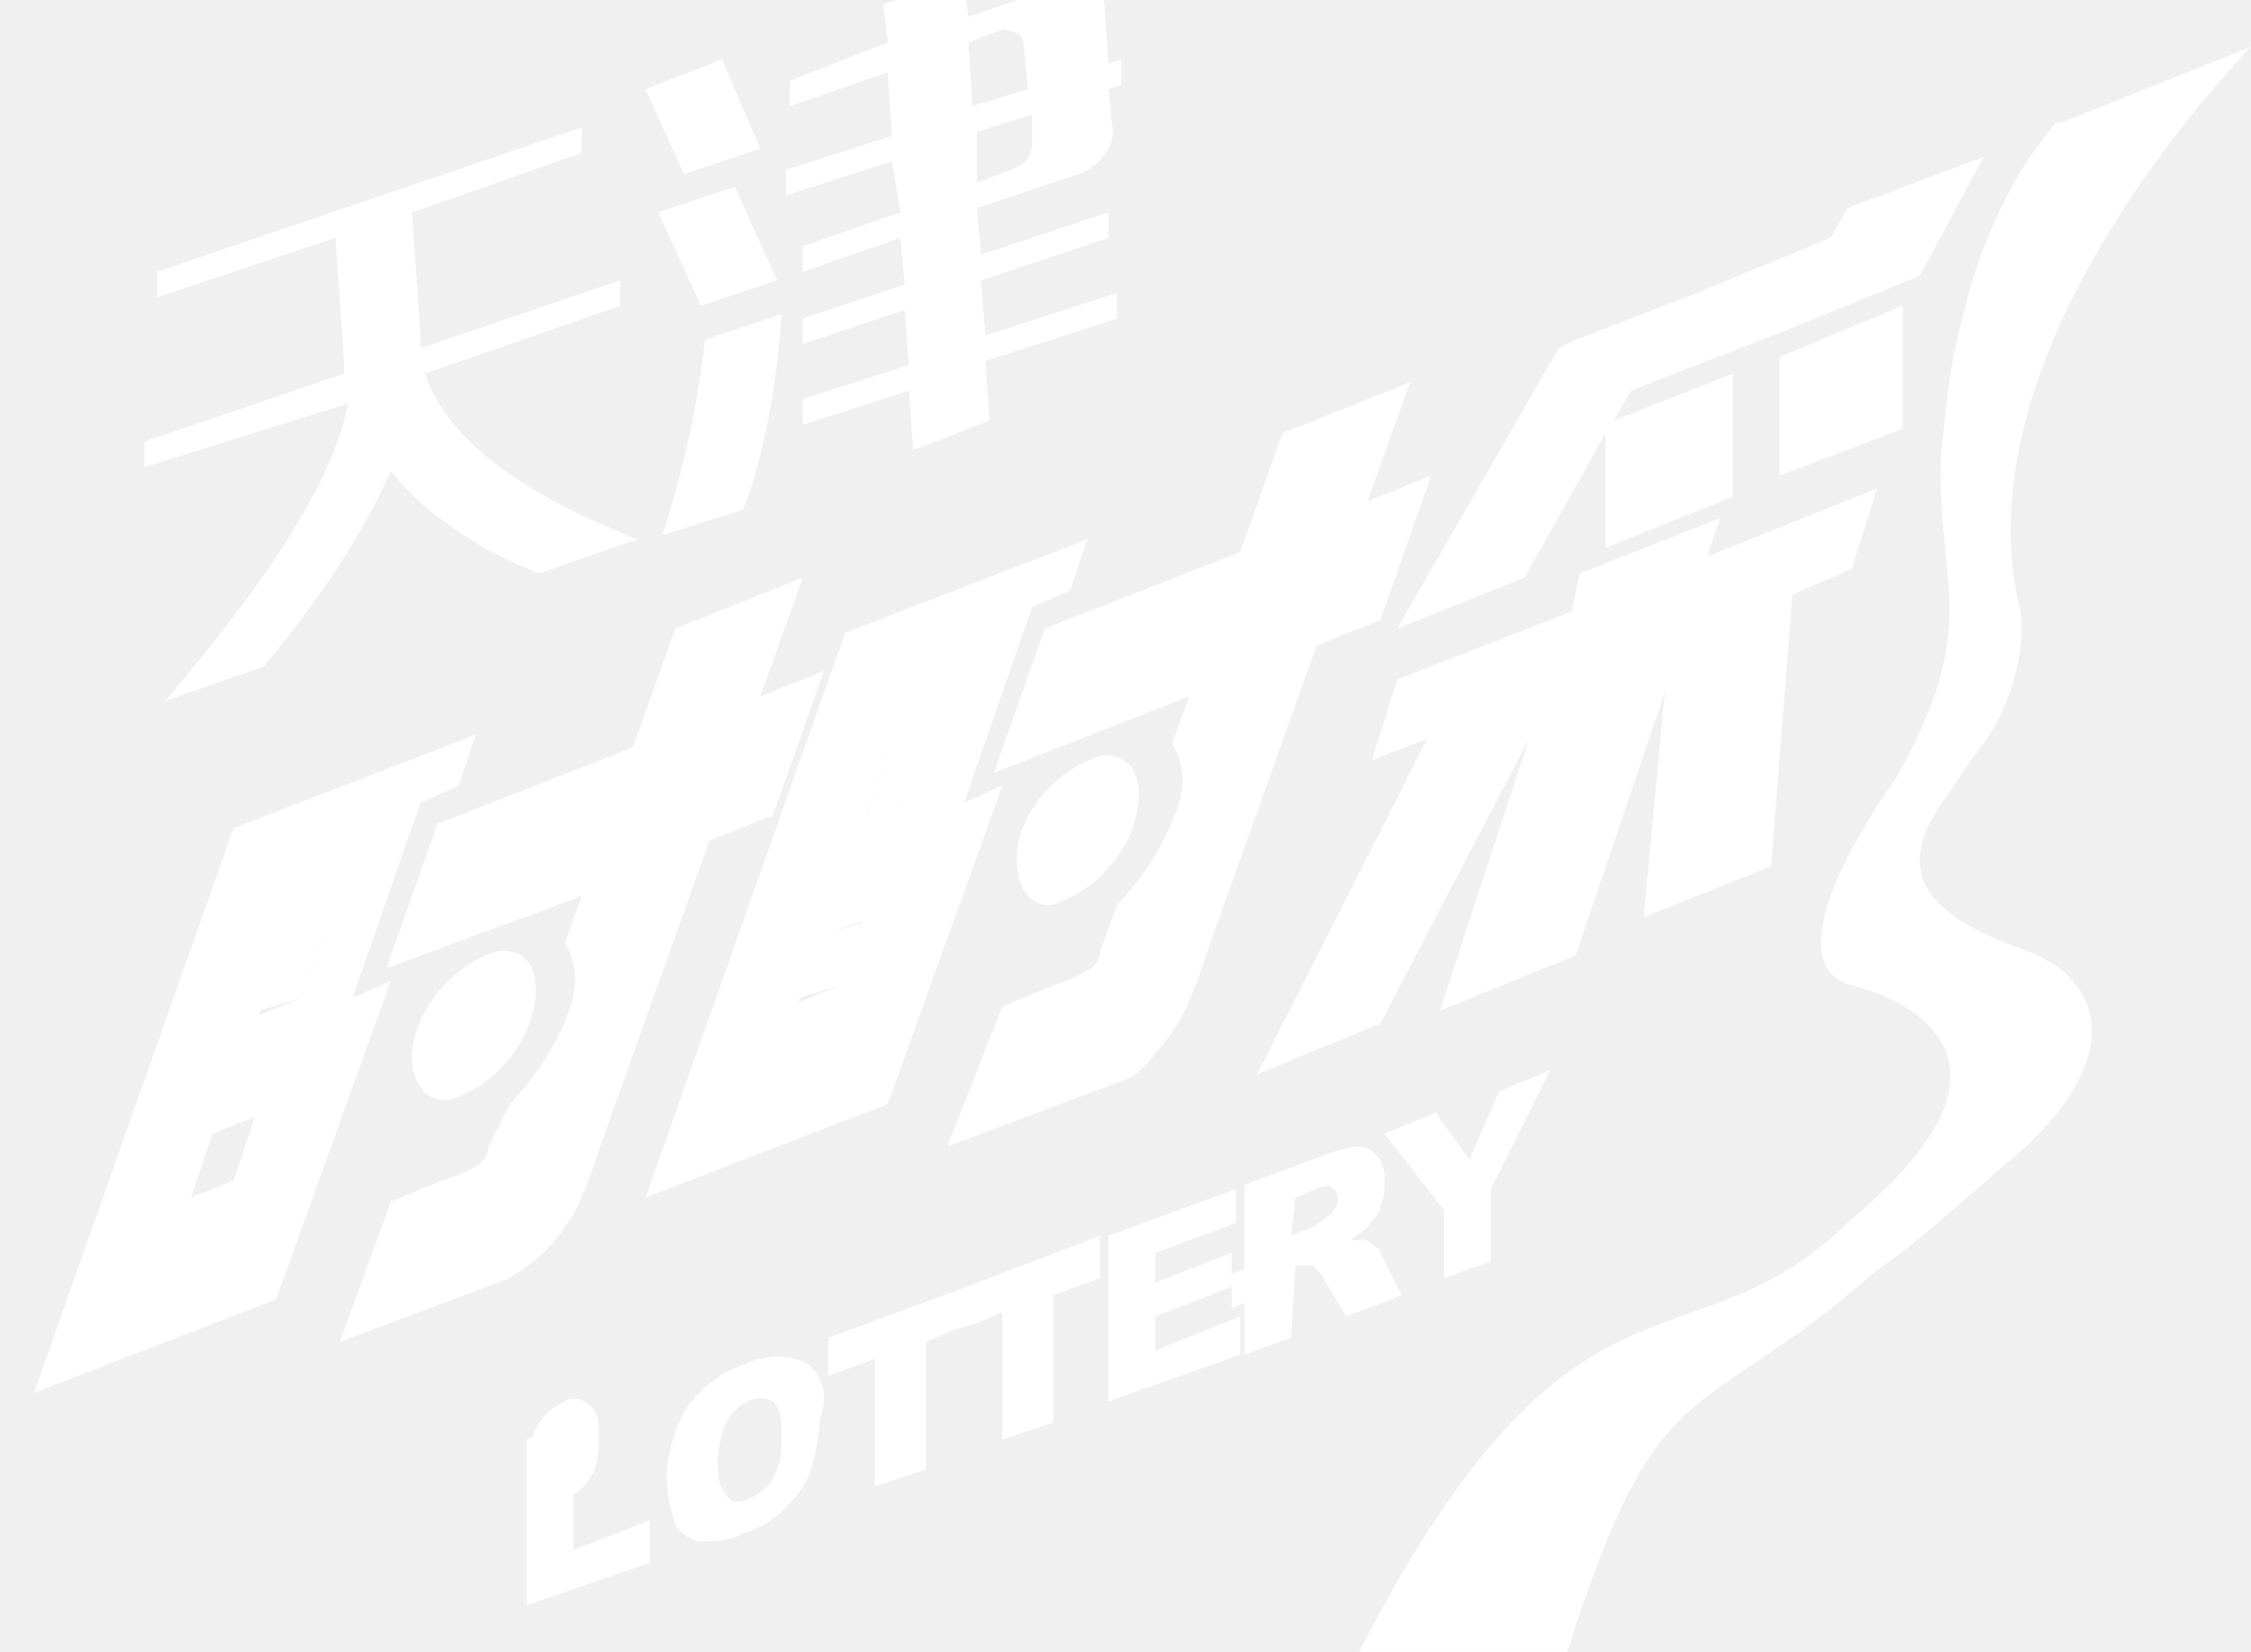
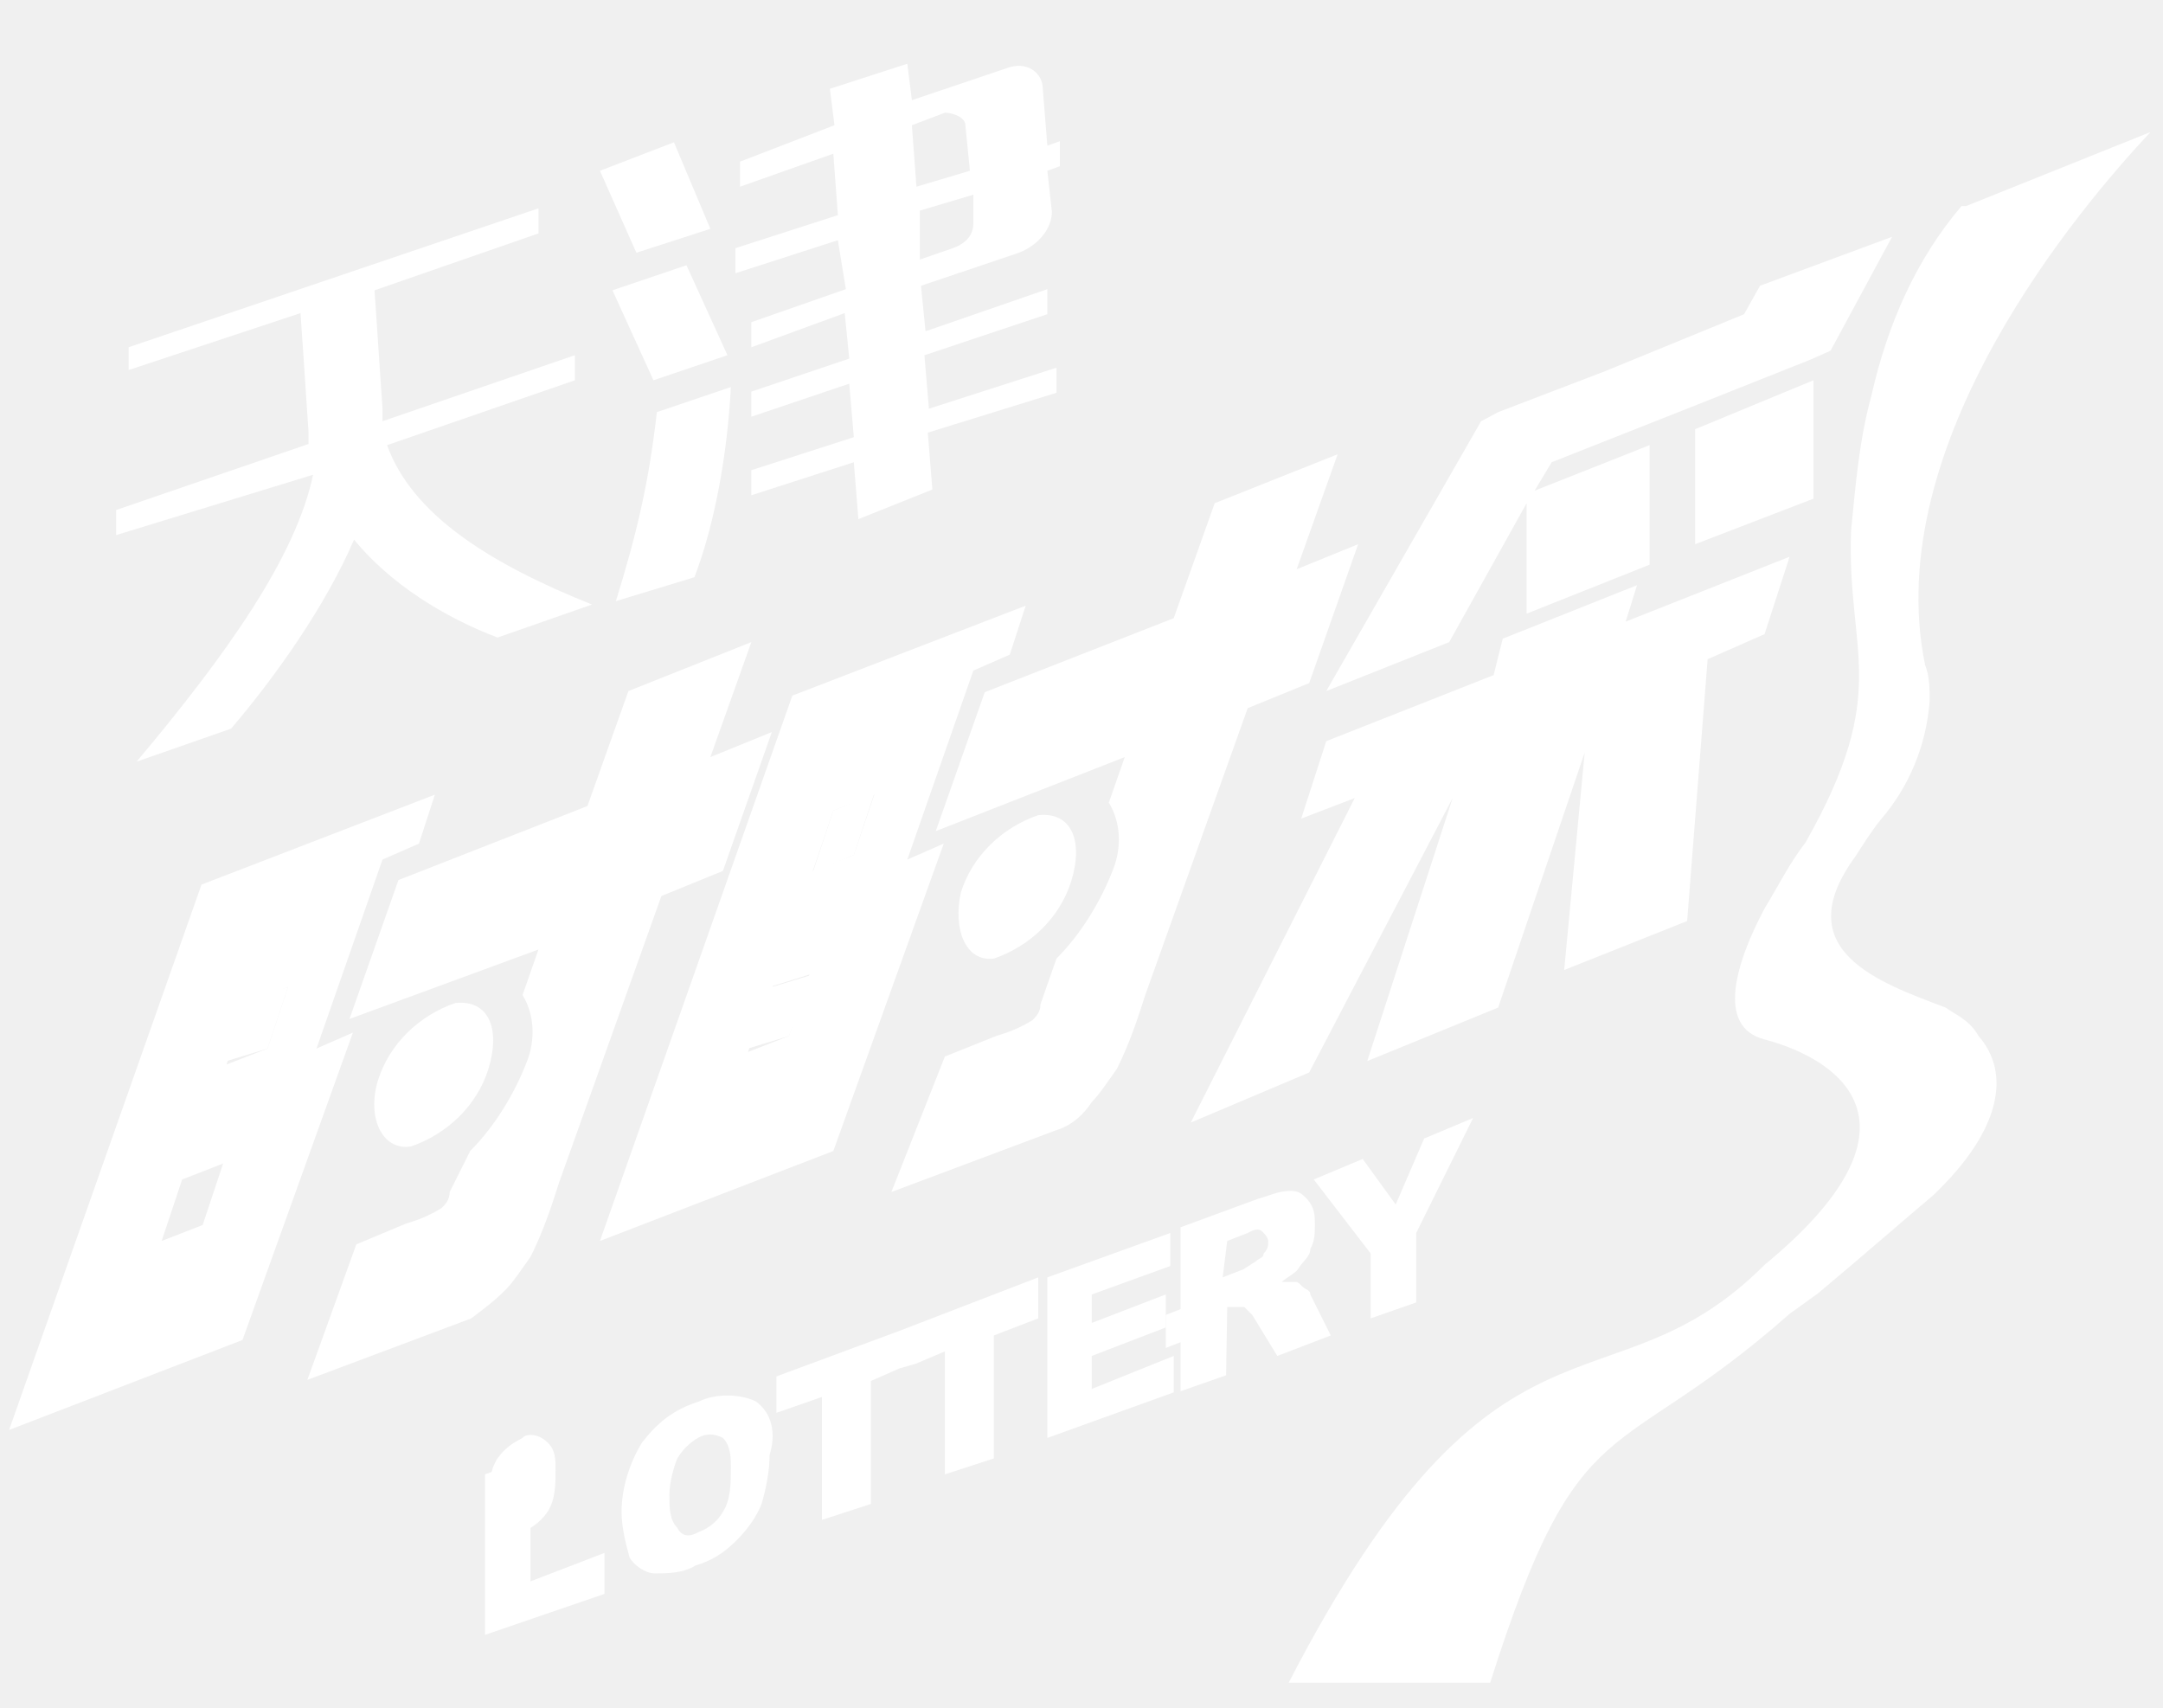
- <svg xmlns="http://www.w3.org/2000/svg" version="1.1" id="logo_x5F_cqssc" x="0px" y="0px" width="53px" height="38.9px" viewBox="0 0 53 38.9" style="enable-background:new 0 0 53 38.9;" xml:space="preserve">
+ <svg xmlns="http://www.w3.org/2000/svg" version="1.1" id="logo_x5F_cqssc" x="0px" y="0px" viewBox="0 0 190 150" style="enable-background:new 0 0 190 150;" xml:space="preserve">
  <style type="text/css">
	.st0{fill:#FFFFFF;}
</style>
  <g id="图层_2">
    <g id="top">
-       <path class="st0" d="M13.3,33c-0.2,0.1-0.4,0.2-0.6,0.5c-0.2,0.3-0.2,0.6-0.2,0.9c0,0.3,0,0.6,0.2,0.8c0.2,0.1,0.4,0.2,0.6,0.1    c0.2-0.1,0.4-0.2,0.6-0.5c0.2-0.3,0.2-0.7,0.2-1s0-0.5-0.2-0.7C13.7,32.9,13.4,32.9,13.3,33z" />
-       <polygon class="st0" points="13.5,33.5 12.4,33.9 12.4,37.8 15.3,36.8 15.3,35.8 13.5,36.5   " />
-       <polygon class="st0" points="19.8,23.2 20.4,21.7 19.4,22 18.8,23.5   " />
-       <polygon class="st0" points="6.1,23.8 7.1,23.5 7.6,22 6.6,22.3   " />
-       <path class="st0" d="M29.8,30.5c0.1,0,0.1-0.1,0.2-0.2c0-0.1,0-0.2,0-0.3c0-0.1,0-0.2-0.1-0.2s-0.2,0-0.4,0L29,30v0.8l0.5-0.2    L29.8,30.5z" />
-       <polygon class="st0" points="21.9,17.3 20.9,17.7 20.4,19.2 21.4,18.8   " />
-       <path class="st0" d="M8.3,23.5l1.6-4.6l0.9-0.4l0.4-1.2l-5.7,2.2L0.8,32.8l5.7-2.2l2.7-7.5L8.3,23.5z M5.5,27.8l-1,0.4L5,26.7    l1-0.4L5.5,27.8z M7.1,23.5l-1,0.4l0.5-1.5l1-0.4L7.1,23.5z" />
-       <path class="st0" d="M20.9,26l2.7-7.5l-0.9,0.4l1.6-4.6l0.9-0.4l0.4-1.2l-5.7,2.2l-4.7,13.3L20.9,26z M20.9,17.7l1-0.4l-0.5,1.5    l-1,0.4L20.9,17.7z M20.3,21.7l-0.5,1.5l-1,0.4l0.6-1.6L20.3,21.7z" />
-       <path class="st0" d="M31,15.2l1.5-0.6l1.2-3.4l-1.5,0.6l1-2.8l-3,1.2l-1,2.8l-4.6,1.8l-1.2,3.4l4.6-1.8l-0.4,1.1    c0.3,0.5,0.3,1.1,0.1,1.6c-0.3,0.8-0.8,1.6-1.4,2.2l-0.4,1.1c0,0.2-0.1,0.3-0.2,0.4c-0.3,0.2-0.6,0.3-0.9,0.4l-1.2,0.5L22.3,27    l4-1.5c0.4-0.1,0.7-0.4,0.9-0.7c0.2-0.2,0.4-0.5,0.6-0.8c0.3-0.6,0.5-1.2,0.7-1.8L31,15.2z" />
-       <path class="st0" d="M12.9,29.4c0.2-0.2,0.4-0.5,0.6-0.8c0.3-0.6,0.5-1.2,0.7-1.8l2.5-7l1.5-0.6l1.2-3.4l-1.5,0.6l1-2.8l-3,1.2    l-1,2.8l-4.6,1.8l-1.2,3.4l4.6-1.7l-0.4,1.1c0.3,0.5,0.3,1.1,0.1,1.6c-0.3,0.8-0.8,1.6-1.4,2.2l-0.5,1c0,0.2-0.1,0.3-0.2,0.4    c-0.3,0.2-0.6,0.3-0.9,0.4l-1.2,0.5L8,31.6l4-1.5C12.3,29.9,12.6,29.7,12.9,29.4z" />
-       <path class="st0" d="M24.8,21.3c0.9-0.3,1.6-1,1.9-1.9c0.3-1,0-1.7-0.8-1.6c-0.9,0.3-1.6,1-1.9,1.9C23.8,20.6,24.1,21.4,24.8,21.3    z" />
-       <path class="st0" d="M10.6,25.9c0.9-0.3,1.6-1,1.9-1.9c0.3-1,0-1.7-0.8-1.6c-0.9,0.3-1.6,1-1.9,1.9C9.5,25.2,9.9,26,10.6,25.9z" />
-       <path class="st0" d="M30.5,29.8h0.1c0.1,0,0.2,0,0.3,0c0.1,0.1,0.1,0.1,0.2,0.2l0.6,1l1.3-0.5l-0.5-1c0-0.1-0.1-0.1-0.2-0.2    c-0.1-0.1-0.1-0.1-0.2-0.1c-0.1,0-0.2,0-0.3,0c0.1-0.1,0.3-0.2,0.4-0.3c0.1-0.2,0.3-0.3,0.3-0.5c0.1-0.2,0.1-0.4,0.1-0.6    s0-0.4-0.2-0.6C32.3,27.1,32.2,27,32,27c-0.3,0-0.5,0.1-0.8,0.2l-1.9,0.7v4l1.1-0.4L30.5,29.8z M30.5,28.2L31,28    c0.2-0.1,0.3-0.1,0.4,0s0.1,0.2,0.1,0.2c0,0.1,0,0.2-0.1,0.3c0,0.1-0.1,0.1-0.2,0.2l-0.3,0.2l-0.5,0.2L30.5,28.2z" />
-       <polygon class="st0" points="27.2,31 29,30.3 29,29.5 27.2,30.2 27.2,29.5 29.1,28.8 29.1,28 26.1,29.1 26.1,33 29.2,31.9     29.2,31 27.2,31.8   " />
-       <path class="st0" d="M19,32.1c-0.4-0.2-1-0.2-1.4,0c-0.6,0.2-1,0.5-1.4,1c-0.3,0.5-0.5,1.1-0.5,1.7c0,0.4,0.1,0.8,0.2,1.1    c0.1,0.2,0.4,0.4,0.6,0.4c0.3,0,0.7,0,1-0.2c0.4-0.1,0.7-0.3,1-0.6s0.5-0.6,0.6-0.9c0.1-0.4,0.2-0.8,0.2-1.2    C19.5,32.9,19.4,32.4,19,32.1z M18.2,34.8c-0.1,0.2-0.3,0.4-0.6,0.5c-0.2,0.1-0.4,0.1-0.5-0.1c-0.2-0.2-0.2-0.5-0.2-0.8    s0.1-0.7,0.2-0.9s0.3-0.4,0.5-0.5s0.4-0.1,0.6,0c0.2,0.2,0.2,0.5,0.2,0.7C18.4,34.1,18.4,34.5,18.2,34.8L18.2,34.8z" />
-       <polygon class="st0" points="35.1,29.7 35.1,28 36.5,25.2 35.3,25.7 34.6,27.3 33.8,26.2 32.6,26.7 34,28.5 34,30.1   " />
-       <polygon class="st0" points="19.5,31.5 19.5,32.4 20.6,32 20.6,35 21.8,34.6 21.8,31.6 22.5,31.3 22.9,31.2 23.6,30.9 23.6,33.9     24.8,33.5 24.8,30.5 25.9,30.1 25.9,29.1 22.5,30.4   " />
-       <polygon class="st0" points="41.9,11.2 44.8,10.1 44.8,7.2 41.9,8.4   " />
-       <polygon class="st0" points="32.5,24.1 36,17.4 33.9,23.8 37.1,22.5 39.2,16.3 38.7,21.6 41.7,20.4 42.2,14 43.6,13.4 44.2,11.5     40.2,13.1 40.5,12.2 37.2,13.5 37,14.4 32.9,16 32.3,17.9 33.6,17.4 29.6,25.3   " />
-       <polygon class="st0" points="37.8,10.2 37.8,12.9 40.8,11.7 40.8,8.8 38,9.9 38.4,9.2 42,7.8 44.7,6.7 45.2,6.5 46.7,3.7     43.5,4.9 43.1,5.6 39.7,7 37.1,8 36.7,8.2 32.9,14.8 35.9,13.6   " />
-       <path class="st0" d="M48,22.5L48,22.5c-1.6-0.6-3.9-1.4-2.2-3.7c0.2-0.3,0.4-0.6,0.6-0.9c0.7-0.8,1.1-1.8,1.2-2.9    c0-0.3,0-0.6-0.1-0.9c-1.1-5.4,3.8-11.2,5.5-13l-4.5,1.8h-0.1c-1.1,1.3-1.8,2.9-2.2,4.6l0,0c-0.3,1.1-0.4,2.2-0.5,3.3    c-0.1,3,1,3.9-1.1,7.6l0,0c-0.4,0.5-0.7,1.1-1,1.6c-0.7,1.3-1.2,2.9,0,3.2c1.9,0.5,4.1,2.1,0,5.5l0,0C39.8,32.5,37.1,29,32,38.9    h4.9c2.2-6.9,3-5.2,7.3-9l0,0l0.7-0.5c1.2-1,2.1-1.8,2.8-2.4c1.7-1.6,1.9-3,1.1-3.9C48.6,22.8,48.3,22.7,48,22.5z" />
+       <path class="st0" d="M45.9,126.3c-0.7,0.4-1.4,0.7-2.2,1.8c-0.7,1.1-0.7,2.2-0.7,3.2s0,2.2,0.7,2.9c0.7,0.4,1.4,0.7,2.2,0.4    c0.7-0.4,1.4-0.7,2.2-1.8c0.7-1.1,0.7-2.5,0.7-3.6s0-1.8-0.7-2.5C47.3,125.9,46.2,125.9,45.9,126.3z" />
+       <polygon class="st0" points="46.6,128.1 42.6,129.5 42.6,143.6 53.1,140 53.1,136.4 46.6,138.9   " />
+       <polygon class="st0" points="69.3,91 71.4,85.6 67.8,86.7 65.7,92.1   " />
+       <polygon class="st0" points="19.9,93.2 23.5,92.1 25.3,86.7 21.7,87.8   " />
+       <path class="st0" d="M105.3,117.3c0.4,0,0.4-0.4,0.7-0.7c0-0.4,0-0.7,0-1.1c0-0.4,0-0.7-0.4-0.7s-0.7,0-1.4,0l-1.8,0.7v2.9    l1.8-0.7L105.3,117.3z" />
+       <polygon class="st0" points="76.8,69.7 73.2,71.2 71.4,76.6 75,75.1   " />
+       <path class="st0" d="M27.8,92.1l5.8-16.6l3.2-1.4l1.4-4.3l-20.5,7.9L0.8,125.6l20.5-7.9l9.7-27L27.8,92.1z M17.8,107.6l-3.6,1.4    l1.8-5.4l3.6-1.4L17.8,107.6z M23.5,92.1l-3.6,1.4l1.8-5.4l3.6-1.4L23.5,92.1z" />
+       <path class="st0" d="M73.2,101.1l9.7-27l-3.2,1.4l5.8-16.6l3.2-1.4l1.4-4.3l-20.5,7.9L52.7,109L73.2,101.1z M73.2,71.2l3.6-1.4    L75,75.1l-3.6,1.4L73.2,71.2z M71.1,85.6L69.3,91l-3.6,1.4l2.2-5.8L71.1,85.6z" />
+       <path class="st0" d="M109.6,62.2L115,60l4.3-12.2l-5.4,2.2l3.6-10.1l-10.8,4.3l-3.6,10.1l-16.6,6.5L82.2,73l16.6-6.5l-1.4,4    c1.1,1.8,1.1,4,0.4,5.8c-1.1,2.9-2.9,5.8-5,7.9l-1.4,4c0,0.7-0.4,1.1-0.7,1.4c-1.1,0.7-2.2,1.1-3.2,1.4L83,92.8l-4.7,11.9    l14.4-5.4c1.4-0.4,2.5-1.4,3.2-2.5c0.7-0.7,1.4-1.8,2.2-2.9c1.1-2.2,1.8-4.3,2.5-6.5L109.6,62.2z" />
+       <path class="st0" d="M44.4,113.3c0.7-0.7,1.4-1.8,2.2-2.9c1.1-2.2,1.8-4.3,2.5-6.5l9-25.2l5.4-2.2l4.3-12.2l-5.4,2.2L66,56.4    l-10.8,4.3l-3.6,10.1l-16.6,6.5l-4.3,12.2l16.6-6.1l-1.4,4c1.1,1.8,1.1,4,0.4,5.8c-1.1,2.9-2.9,5.8-5,7.9l-1.8,3.6    c0,0.7-0.4,1.1-0.7,1.4c-1.1,0.7-2.2,1.1-3.2,1.4l-4.3,1.8l-4.3,11.9l14.4-5.4C42.3,115.1,43.3,114.4,44.4,113.3z" />
+       <path class="st0" d="M87.3,84.2c3.2-1.1,5.8-3.6,6.8-6.8c1.1-3.6,0-6.1-2.9-5.8c-3.2,1.1-5.8,3.6-6.8,6.8    C83.7,81.6,84.8,84.5,87.3,84.2z" />
+       <path class="st0" d="M36.1,100.7c3.2-1.1,5.8-3.6,6.8-6.8c1.1-3.6,0-6.1-2.9-5.8c-3.2,1.1-5.8,3.6-6.8,6.8    C32.2,98.2,33.6,101.1,36.1,100.7z" />
+       <path class="st0" d="M107.8,114.8h0.4c0.4,0,0.7,0,1.1,0c0.4,0.4,0.4,0.4,0.7,0.7l2.2,3.6l4.7-1.8l-1.8-3.6c0-0.4-0.4-0.4-0.7-0.7    c-0.4-0.4-0.4-0.4-0.7-0.4c-0.4,0-0.7,0-1.1,0c0.4-0.4,1.1-0.7,1.4-1.1c0.4-0.7,1.1-1.1,1.1-1.8c0.4-0.7,0.4-1.4,0.4-2.2    c0-0.7,0-1.4-0.7-2.2c-0.4-0.4-0.7-0.7-1.4-0.7c-1.1,0-1.8,0.4-2.9,0.7l-6.8,2.5v14.4l4-1.4L107.8,114.8z M107.8,109l1.8-0.7    c0.7-0.4,1.1-0.4,1.4,0c0.4,0.4,0.4,0.7,0.4,0.7c0,0.4,0,0.7-0.4,1.1c0,0.4-0.4,0.4-0.7,0.7l-1.1,0.7l-1.8,0.7L107.8,109z" />
+       <polygon class="st0" points="95.9,119.1 102.4,116.6 102.4,113.7 95.9,116.2 95.9,113.7 102.8,111.2 102.8,108.3 92,112.2     92,126.3 103.1,122.3 103.1,119.1 95.9,122   " />
+       <path class="st0" d="M66.4,123.1c-1.4-0.7-3.6-0.7-5,0c-2.2,0.7-3.6,1.8-5,3.6c-1.1,1.8-1.8,4-1.8,6.1c0,1.4,0.4,2.9,0.7,4    c0.4,0.7,1.4,1.4,2.2,1.4c1.1,0,2.5,0,3.6-0.7c1.4-0.4,2.5-1.1,3.6-2.2c1.1-1.1,1.8-2.2,2.2-3.2c0.4-1.4,0.7-2.9,0.7-4.3    C68.2,125.9,67.8,124.1,66.4,123.1z M63.5,132.8c-0.4,0.7-1.1,1.4-2.2,1.8c-0.7,0.4-1.4,0.4-1.8-0.4c-0.7-0.7-0.7-1.8-0.7-2.9    c0-1.1,0.4-2.5,0.7-3.2c0.4-0.7,1.1-1.4,1.8-1.8s1.4-0.4,2.2,0c0.7,0.7,0.7,1.8,0.7,2.5C64.2,130.3,64.2,131.7,63.5,132.8    L63.5,132.8z" />
+       <polygon class="st0" points="124.4,114.4 124.4,108.3 129.4,98.2 125.1,100 122.6,105.8 119.7,101.8 115.4,103.6 120.4,110.1     120.4,115.8   " />
+       <polygon class="st0" points="68.2,120.9 68.2,124.1 72.2,122.7 72.2,133.5 76.5,132.1 76.5,121.3 79,120.2 80.4,119.8 83,118.7     83,129.5 87.3,128.1 87.3,117.3 91.2,115.8 91.2,112.2 79,116.9   " />
+       <polygon class="st0" points="148.9,47.8 159.3,43.8 159.3,33.4 148.9,37.7   " />
+       <polygon class="st0" points="115,94.2 127.6,70.1 120.1,93.2 131.6,88.5 139.2,66.1 137.4,85.2 148.2,80.9 150,57.9 155,55.7     157.2,48.9 142.8,54.6 143.8,51.4 132,56.1 131.2,59.3 116.5,65.1 114.3,71.9 119,70.1 104.6,98.6   " />
+       <polygon class="st0" points="134.1,44.2 134.1,53.9 144.9,49.6 144.9,39.1 134.8,43.1 136.3,40.6 149.2,35.5 159,31.6 160.8,30.8     166.2,20.8 154.6,25.1 153.2,27.6 141,32.6 131.6,36.2 130.1,37 116.5,60.7 127.3,56.4   " />
+       <path class="st0" d="M170.9,88.5L170.9,88.5c-5.8-2.2-14-5-7.9-13.3c0.7-1.1,1.4-2.2,2.2-3.2c2.5-2.9,4-6.5,4.3-10.4    c0-1.1,0-2.2-0.4-3.2c-4-19.5,13.7-40.3,19.8-46.8l-16.2,6.5h-0.4c-4,4.7-6.5,10.4-7.9,16.6l0,0c-1.1,4-1.4,7.9-1.8,11.9    c-0.4,10.8,3.6,14-4,27.4l0,0c-1.4,1.8-2.5,4-3.6,5.8c-2.5,4.7-4.3,10.4,0,11.5c6.8,1.8,14.8,7.6,0,19.8l0,0    c-13.7,13.7-23.4,1.1-41.8,36.7h17.7c7.9-24.9,10.8-18.7,26.3-32.4l0,0l2.5-1.8c4.3-3.6,7.6-6.5,10.1-8.6c6.1-5.8,6.8-10.8,4-14    C173,89.6,171.9,89.2,170.9,88.5z" />
    </g>
  </g>
  <g>
-     <path class="st0" d="M3.7,6.4l10-3.4l0,0.6L9.7,5l0.2,2.9c0,0.1,0,0.2,0,0.3l4.7-1.6l0,0.6L10,8.8c0.6,1.7,2.5,2.9,5,3.9l-2.3,0.8   c-1.3-0.5-2.6-1.3-3.5-2.4c-0.7,1.6-1.9,3.3-3,4.6l-2.3,0.8c2.2-2.6,3.9-5,4.3-7L3.4,11l0-0.6l4.7-1.6c0-0.1,0-0.2,0-0.3L7.9,5.6   L3.7,7L3.7,6.4z" />
-     <path class="st0" d="M16.1,4.1l-0.9-2L17,1.4l0.9,2.1L16.1,4.1z M16.5,7.2l-1-2.2l1.8-0.6l1,2.2L16.5,7.2z M15.6,12.6   c0.5-1.6,0.8-2.9,1-4.6l1.8-0.6c-0.1,1.6-0.4,3.3-0.9,4.6L15.6,12.6z M21.5,10.6l-0.1-1.4L18.9,10l0-0.6l2.5-0.8l-0.1-1.3l-2.4,0.8   l0-0.6l2.4-0.8l-0.1-1.1l-2.3,0.8l0-0.6l2.3-0.8L21,3.8l-2.5,0.8l0-0.6L21,3.2l-0.1-1.5l-2.3,0.8l0-0.6L20.9,1l-0.1-0.9l1.9-0.6   l0.1,0.9l2.3-0.8c0.5-0.2,0.9,0.1,0.9,0.5l0.1,1.4l0.3-0.1l0,0.6l-0.3,0.1l0.1,1c0,0.4-0.3,0.8-0.8,1L23,4.9L23.1,6l3-1l0,0.6l-3,1   l0.1,1.3l3.1-1l0,0.6l-3.1,1l0.1,1.4L21.5,10.6z M24.1,1c0-0.2-0.3-0.3-0.5-0.3L22.8,1l0.1,1.5l1.3-0.4L24.1,1z M23.8,4   c0.3-0.1,0.5-0.3,0.5-0.6l0-0.7l-1.3,0.4L23,4.3L23.8,4z" />
+     <path class="st0" d="M11.3,30.5l36-12.2v2.2l-14.4,5l0.7,10.4c0,0.4,0,0.7,0,1.1l16.9-5.8v2.2L34,39.1c2.2,6.1,9,10.4,18,14   l-8.3,2.9c-4.7-1.8-9.4-4.7-12.6-8.6c-2.5,5.8-6.8,11.9-10.8,16.6L12,66.9c7.9-9.4,14-18,15.5-25.2L10.2,47v-2.2l16.9-5.8   c0-0.4,0-0.7,0-1.1l-0.7-10.4l-15.1,5V30.5z" />
+     <path class="st0" d="M55.9,22.2L52.7,15l6.5-2.5l3.2,7.6L55.9,22.2z M57.4,33.4l-3.6-7.9l6.5-2.2l3.6,7.9L57.4,33.4z M54.1,52.8   c1.8-5.8,2.9-10.4,3.6-16.6l6.5-2.2C63.9,39.8,62.8,46,61,50.7L54.1,52.8z M75.4,45.6l-0.4-5l-9,2.9v-2.2l9-2.9l-0.4-4.7L66,36.6   v-2.2l8.6-2.9l-0.4-4L66,30.5v-2.2l8.3-2.9l-0.7-4.3l-9,2.9v-2.2l9-2.9l-0.4-5.4L65,16.4v-2.2l8.3-3.2l-0.4-3.2l6.8-2.2l0.4,3.2   L88.4,6c1.8-0.7,3.2,0.4,3.2,1.8l0.4,5l1.1-0.4v2.2L92,15l0.4,3.6c0,1.4-1.1,2.9-2.9,3.6l-8.6,2.9l0.4,4L92,25.4v2.2l-10.8,3.6   l0.4,4.7l11.2-3.6v2.2L81.5,38l0.4,5L75.4,45.6z M84.8,11c0-0.7-1.1-1.1-1.8-1.1L80.1,11l0.4,5.4l4.7-1.4L84.8,11z M83.7,21.8   c1.1-0.4,1.8-1.1,1.8-2.2v-2.5l-4.7,1.4v4.3L83.7,21.8z" />
  </g>
</svg>
